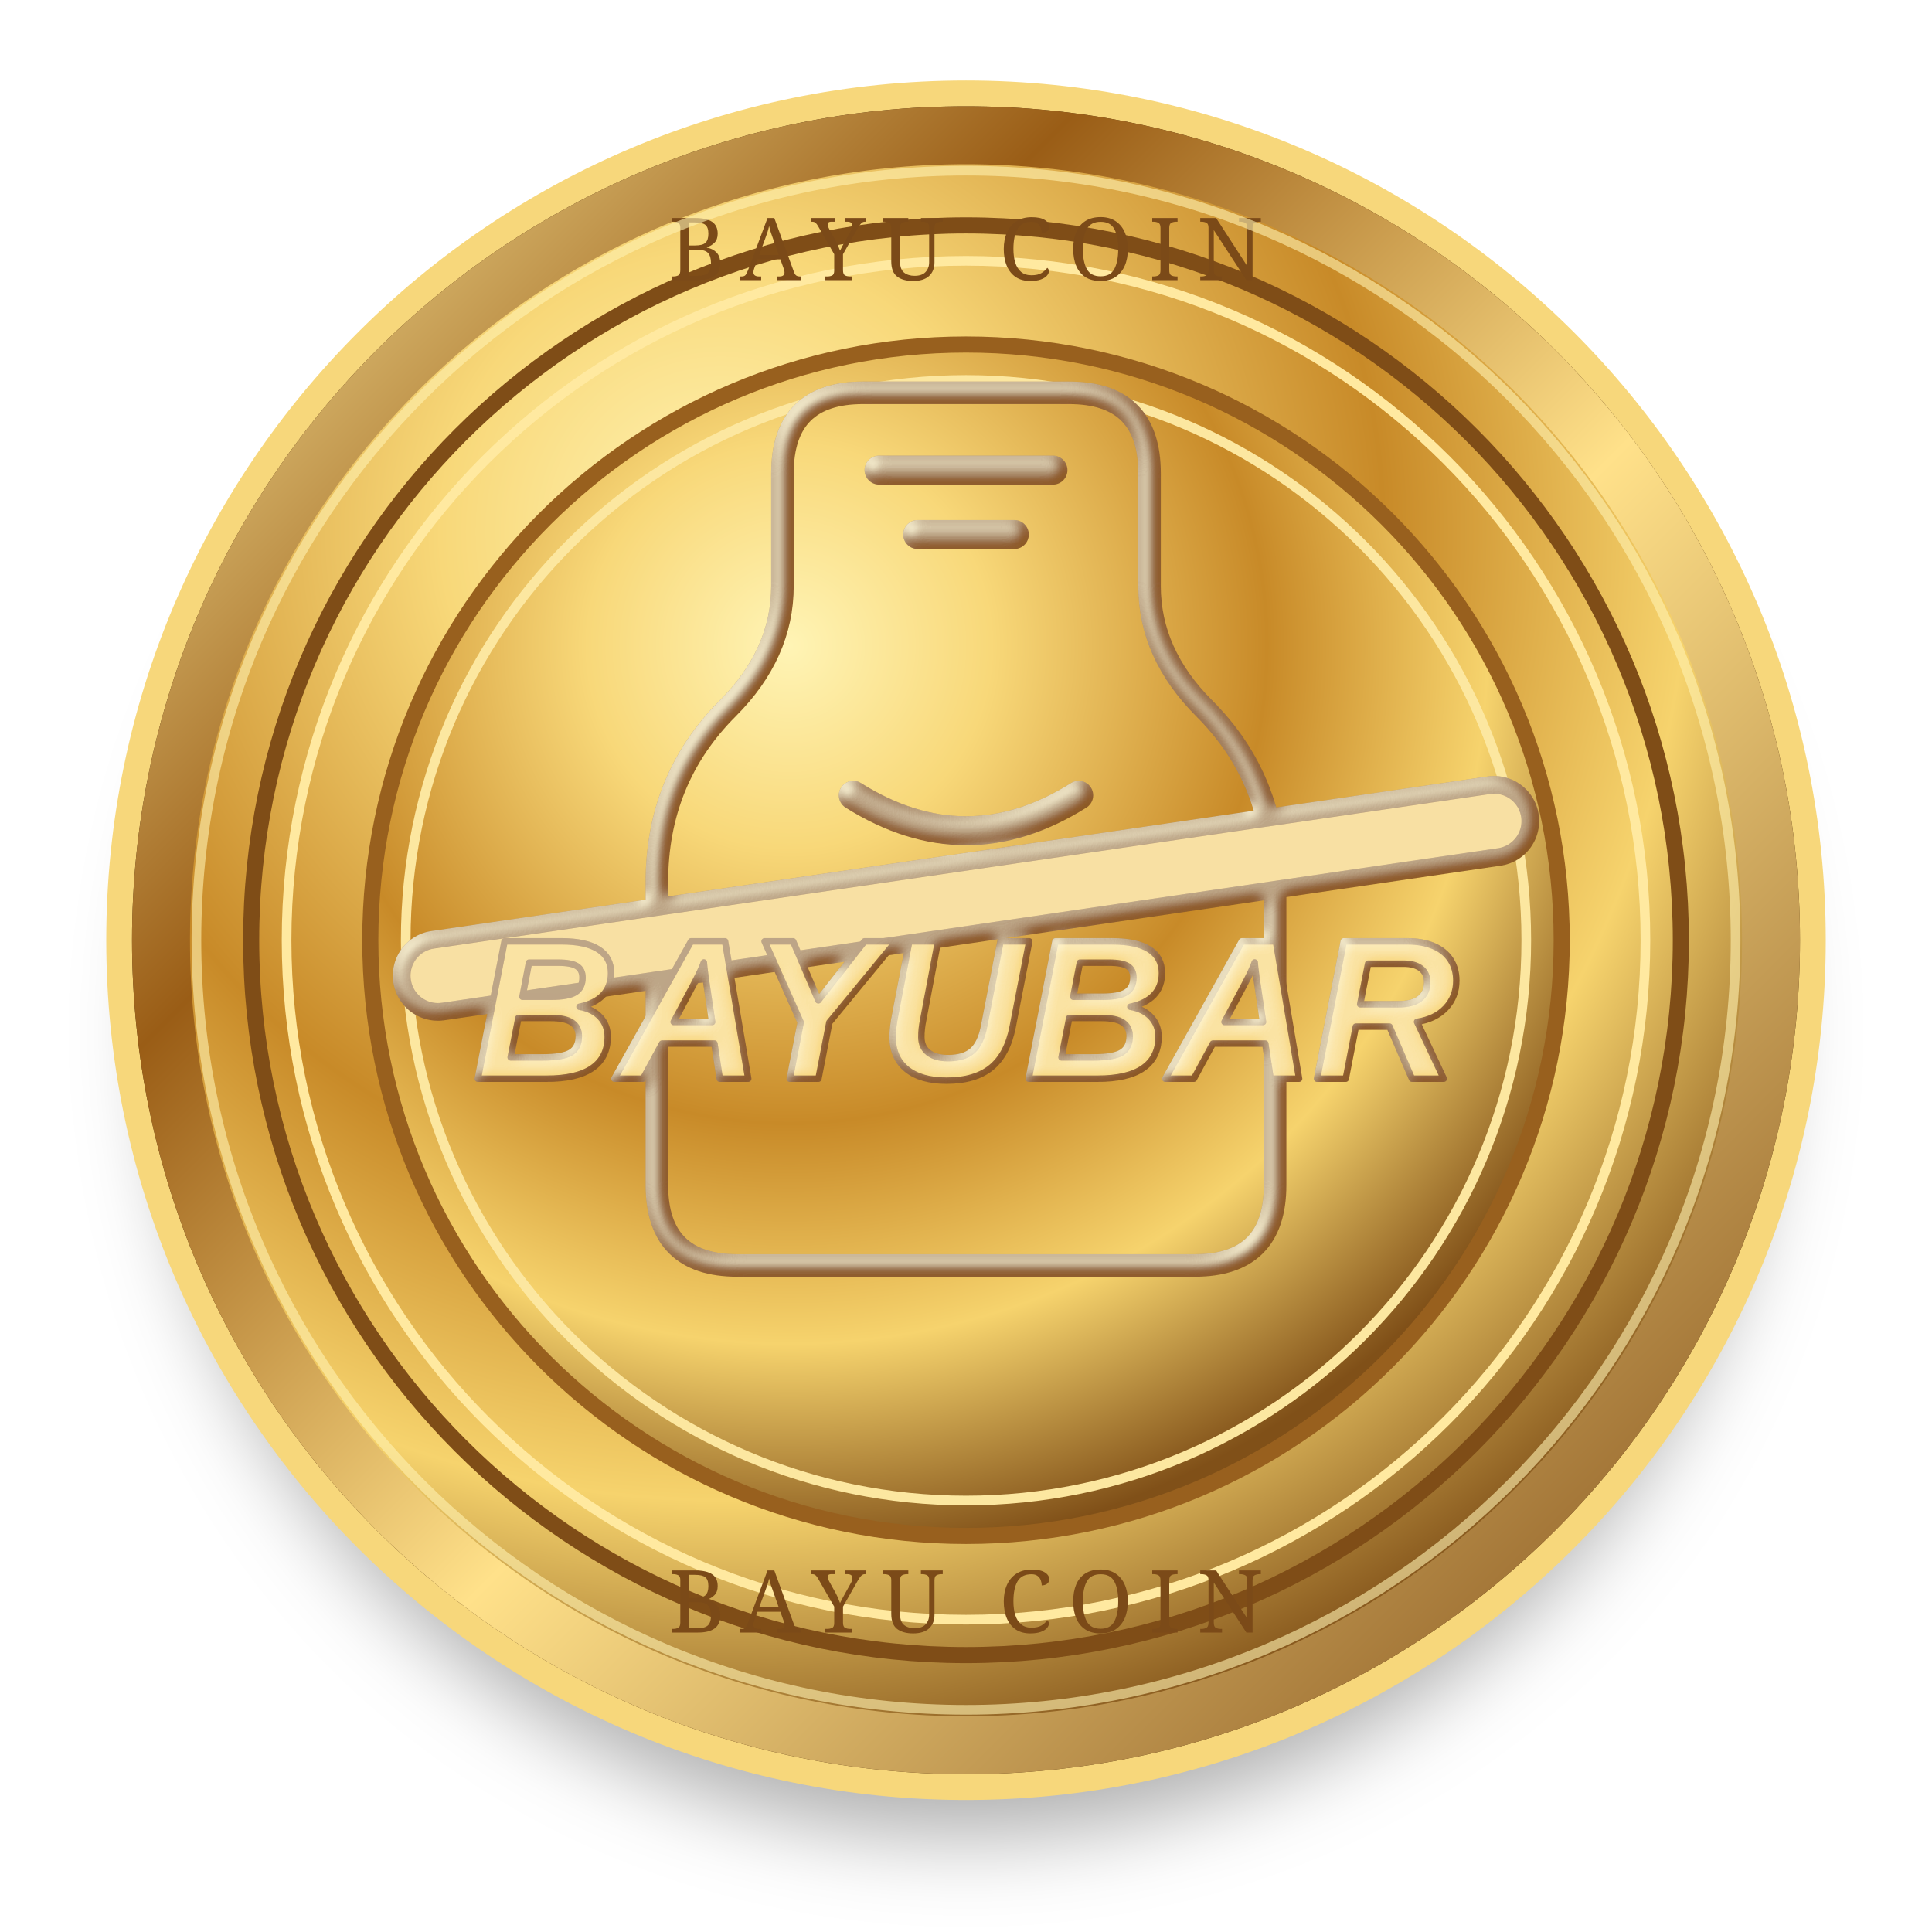
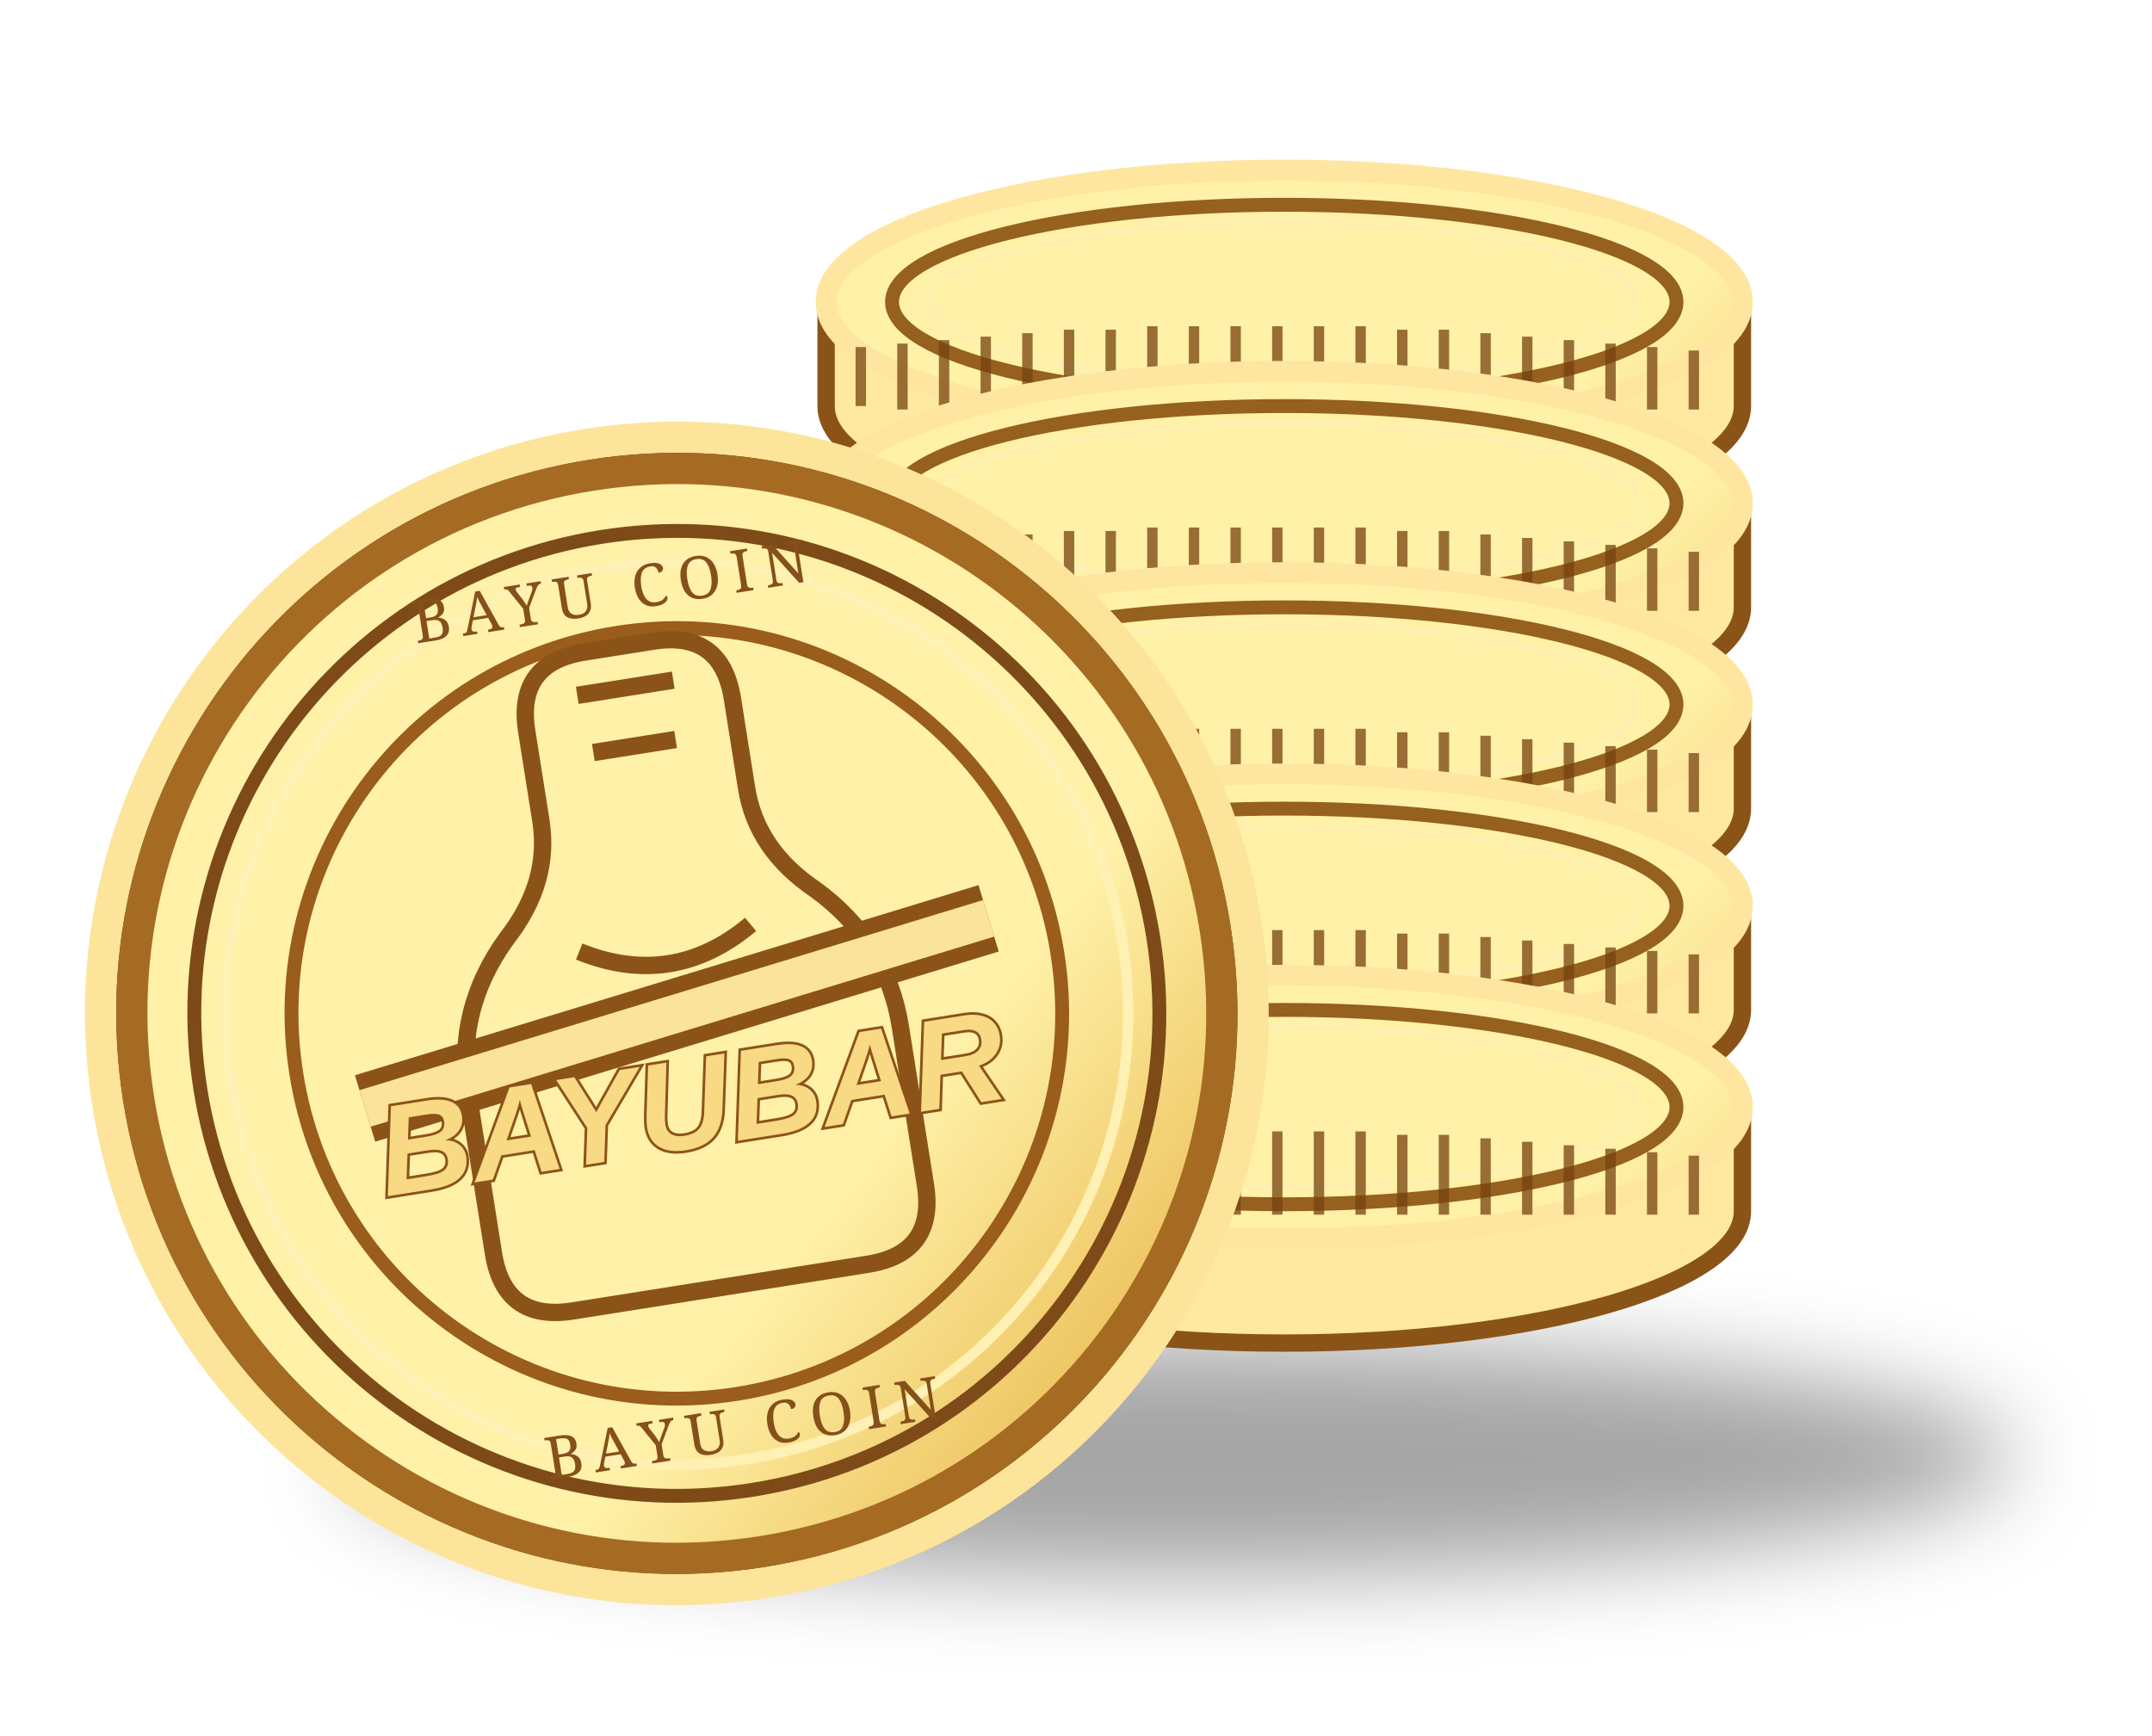
- <svg xmlns="http://www.w3.org/2000/svg" viewBox="0 0 600 600" role="img" aria-label="Moneda dorada BAYU COIN">
+ <svg xmlns="http://www.w3.org/2000/svg" viewBox="0 0 620 500" fill="none">
  <defs>
-     <radialGradient id="gold" cx="35%" cy="25%" r="78%">
-       <stop stop-color="#fff4b5" />
-       <stop offset=".22" stop-color="#f8d879" />
-       <stop offset=".52" stop-color="#c88a28" />
-       <stop offset=".76" stop-color="#f6d36d" />
-       <stop offset="1" stop-color="#805018" />
-     </radialGradient>
-     <linearGradient id="edge" x1="0" y1="0" x2="1" y2="1">
-       <stop stop-color="#fff0a4" />
-       <stop offset=".28" stop-color="#9a5d16" />
-       <stop offset=".55" stop-color="#ffe18a" />
-       <stop offset="1" stop-color="#7c4814" />
+     <linearGradient id="g" x1="80" y1="20" x2="500" y2="470" gradientUnits="userSpaceOnUse">
+       <stop stop-color="#FFF1A8" />
+       <stop offset=".18" stop-color="#E9B94F" />
+       <stop offset=".42" stop-color="#A96518" />
+       <stop offset=".63" stop-color="#FFE28B" />
+       <stop offset=".82" stop-color="#C17A22" />
+       <stop offset="1" stop-color="#75410F" />
    </linearGradient>
-     <filter id="shadow" x="-30%" y="-30%" width="160%" height="160%">
+     <linearGradient id="side" x1="300" y1="80" x2="500" y2="440" gradientUnits="userSpaceOnUse">
+       <stop stop-color="#FFE9A0" />
+       <stop offset=".25" stop-color="#A96519" />
+       <stop offset=".5" stop-color="#F8D36C" />
+       <stop offset=".75" stop-color="#8A4D12" />
+       <stop offset="1" stop-color="#E9B84C" />
+     </linearGradient>
+     <filter id="ds" x="-30%" y="-30%" width="160%" height="170%">
      <feGaussianBlur stdDeviation="13" />
    </filter>
-     <filter id="emboss" x="-20%" y="-20%" width="140%" height="140%">
-       <feGaussianBlur in="SourceAlpha" stdDeviation="2" result="b" />
-       <feSpecularLighting in="b" surfaceScale="4" specularConstant=".8" specularExponent="18" lighting-color="#fff0b0" result="s">
-         <feDistantLight azimuth="225" elevation="55" />
-       </feSpecularLighting>
-       <feComposite in="s" in2="SourceAlpha" operator="in" result="hi" />
-       <feMerge>
-         <feMergeNode in="SourceGraphic" />
-         <feMergeNode in="hi" />
-       </feMerge>
-     </filter>
+     <g id="coin">
+       <ellipse cx="0" cy="22" rx="132" ry="38" fill="#69400F" />
+       <path d="M-132-8v30c0 21 59 38 132 38s132-17 132-38V-8" fill="url(#side)" stroke="#8A5418" stroke-width="5" />
+       <ellipse cy="-8" rx="132" ry="38" fill="url(#g)" stroke="#FFE6A0" stroke-width="6" />
+       <ellipse cy="-8" rx="113" ry="28" stroke="#96601F" stroke-width="4" />
+       <ellipse cy="-8" rx="102" ry="23" stroke="#FFF0B0" stroke-width="2" />
+       <path d="M-122 5v17m12-18v19m12-20v20m12-21v21m12-22v22m12-23v23m12-23v23m12-24v24m12-24v24m12-24v24m12-24v24m12-24v24m12-24v24m12-23v23m12-23v23m12-22v22m12-21v21m12-20v20m12-19v19m12-18v18m12-17v17" stroke="#75430F" stroke-width="3" opacity=".75" />
+     </g>
  </defs>
-   <ellipse cx="300" cy="320" rx="250" ry="250" fill="#000" opacity=".32" filter="url(#shadow)" />
-   <circle cx="300" cy="292" r="263" fill="#59370f" stroke="#f7d77b" stroke-width="8" />
-   <circle cx="300" cy="292" r="250" fill="url(#gold)" stroke="url(#edge)" stroke-width="18" />
-   <circle cx="300" cy="292" r="222" fill="none" stroke="#7f4d17" stroke-width="5" />
-   <circle cx="300" cy="292" r="211" fill="none" stroke="#ffe9a0" stroke-width="3" />
-   <circle cx="300" cy="292" r="185" fill="url(#gold)" stroke="#98601e" stroke-width="5" />
-   <circle cx="300" cy="292" r="174" fill="none" stroke="#fce7a0" stroke-width="3" />
-   <g fill="#7b4a18" font-family="Georgia,serif" font-size="27" letter-spacing="5" text-anchor="middle">
-     <text x="300" y="87">BAYU COIN</text>
-     <text x="300" y="507">BAYU COIN</text>
+   <ellipse cx="340" cy="420" rx="240" ry="34" fill="#000" opacity=".35" filter="url(#ds)" />
+   <g transform="translate(370 95)">
+     <use href="#coin" />
+     <use href="#coin" y="58" />
+     <use href="#coin" y="116" />
+     <use href="#coin" y="174" />
+     <use href="#coin" y="232" />
  </g>
-   <g transform="translate(300 285)" filter="url(#emboss)" stroke="#8b541b" stroke-width="7" stroke-linejoin="round">
-     <path d="M-57 -103v-35q0-25 25-25h64q25 0 25 25v35q0 21 17 38 22 22 22 54v94q0 25-25 25h-142q-25 0-25-25v-94q0-32 22-54 17-17 17-38Z" fill="none" />
-     <path d="M-27 -139h54M-15 -119h30M-35 -38q35 22 70 0" fill="none" stroke-width="9" stroke-linecap="round" />
-     <path d="M-164 18 164 -30" stroke="#8b541b" stroke-width="28" stroke-linecap="round" />
-     <path d="M-164 18 164 -30" stroke="#f4d37c" stroke-width="17" stroke-linecap="round" />
-     <text x="0" y="50" text-anchor="middle" font-family="Arial,sans-serif" font-size="62" font-weight="900" font-style="italic" fill="#f8d77d" stroke="#89531b" stroke-width="2">BAYUBAR</text>
+   <g transform="translate(195 292) rotate(-9)">
+     <circle r="166" fill="#70400F" stroke="#FCE49B" stroke-width="9" />
+     <circle r="157" fill="url(#g)" stroke="#A66B23" stroke-width="9" />
+     <circle r="139" stroke="#7E4B18" stroke-width="4" />
+     <circle r="130" stroke="#FFF0B4" stroke-width="3" />
+     <circle r="111" stroke="#9A5D1B" stroke-width="4" />
+     <text x="0" y="-117" text-anchor="middle" fill="#86501A" font-family="Georgia,serif" font-size="17" letter-spacing="3">BAYU COIN</text>
+     <text x="0" y="127" text-anchor="middle" fill="#86501A" font-family="Georgia,serif" font-size="17" letter-spacing="3">BAYU COIN</text>
+     <g stroke="#8C5318" stroke-width="5" stroke-linejoin="round" fill="none">
+       <path d="M-30-61v-26q0-20 20-20h20q20 0 20 20v26q0 18 15 32 18 18 18 43v46q0 20-20 20h-86q-20 0-20-20v-46q0-25 18-43 15-14 15-32Z" />
+       <path d="M-14-95h28M-12-78h24M-25-22q25 15 50 0" />
+       <path d="M-93 13 93-13" stroke-width="20" />
+       <path d="M-93 13 93-13" stroke="#FBE39B" stroke-width="11" />
+     </g>
+     <text y="39" text-anchor="middle" fill="#F8D984" stroke="#8C5318" stroke-width="1.5" paint-order="stroke" font-family="Arial,sans-serif" font-size="37" font-weight="900" font-style="italic">BAYUBAR</text>
  </g>
-   <circle cx="300" cy="292" r="239" fill="none" stroke="#fff1b0" stroke-opacity=".6" stroke-width="3" />
</svg>
